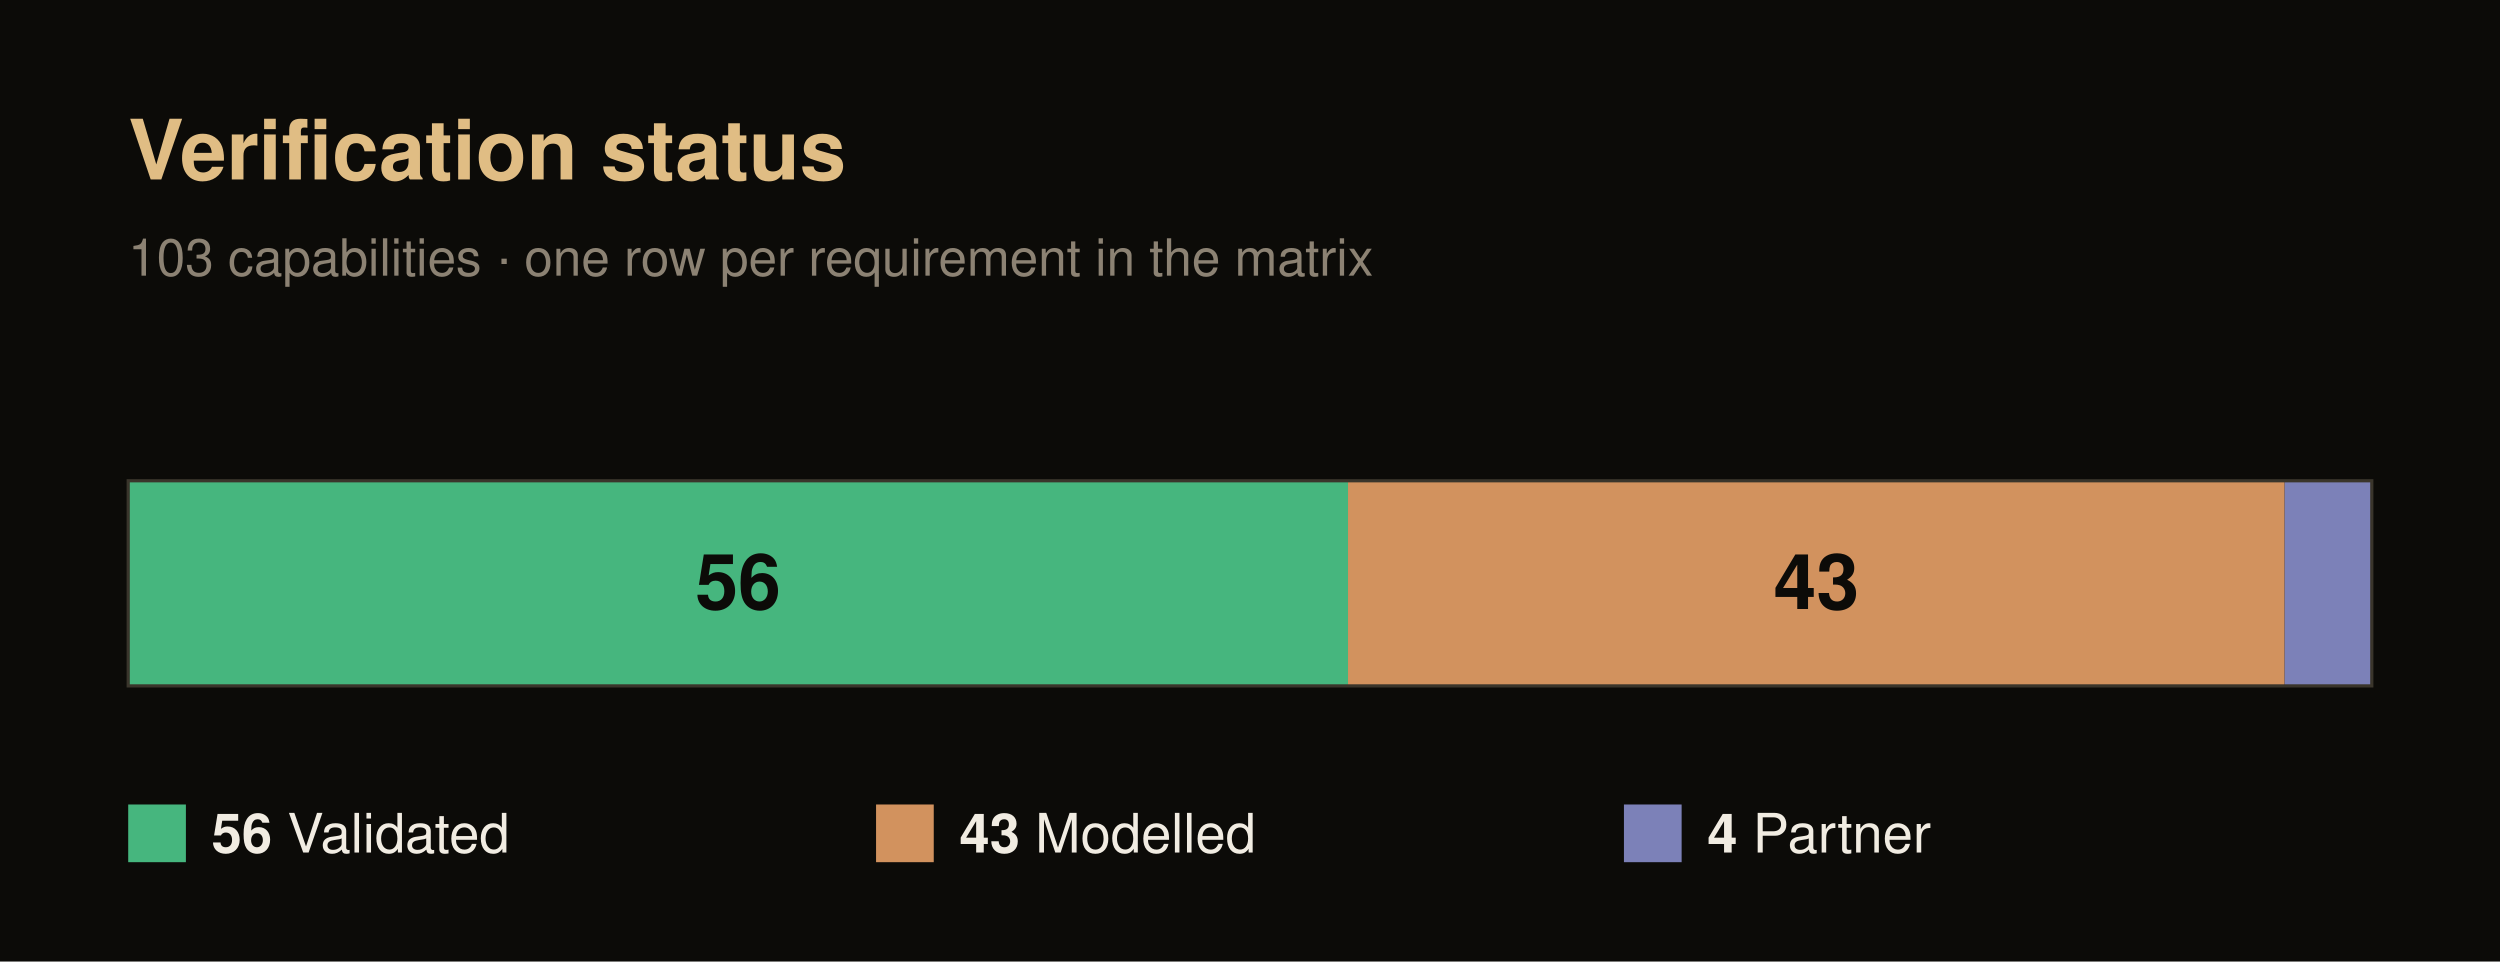
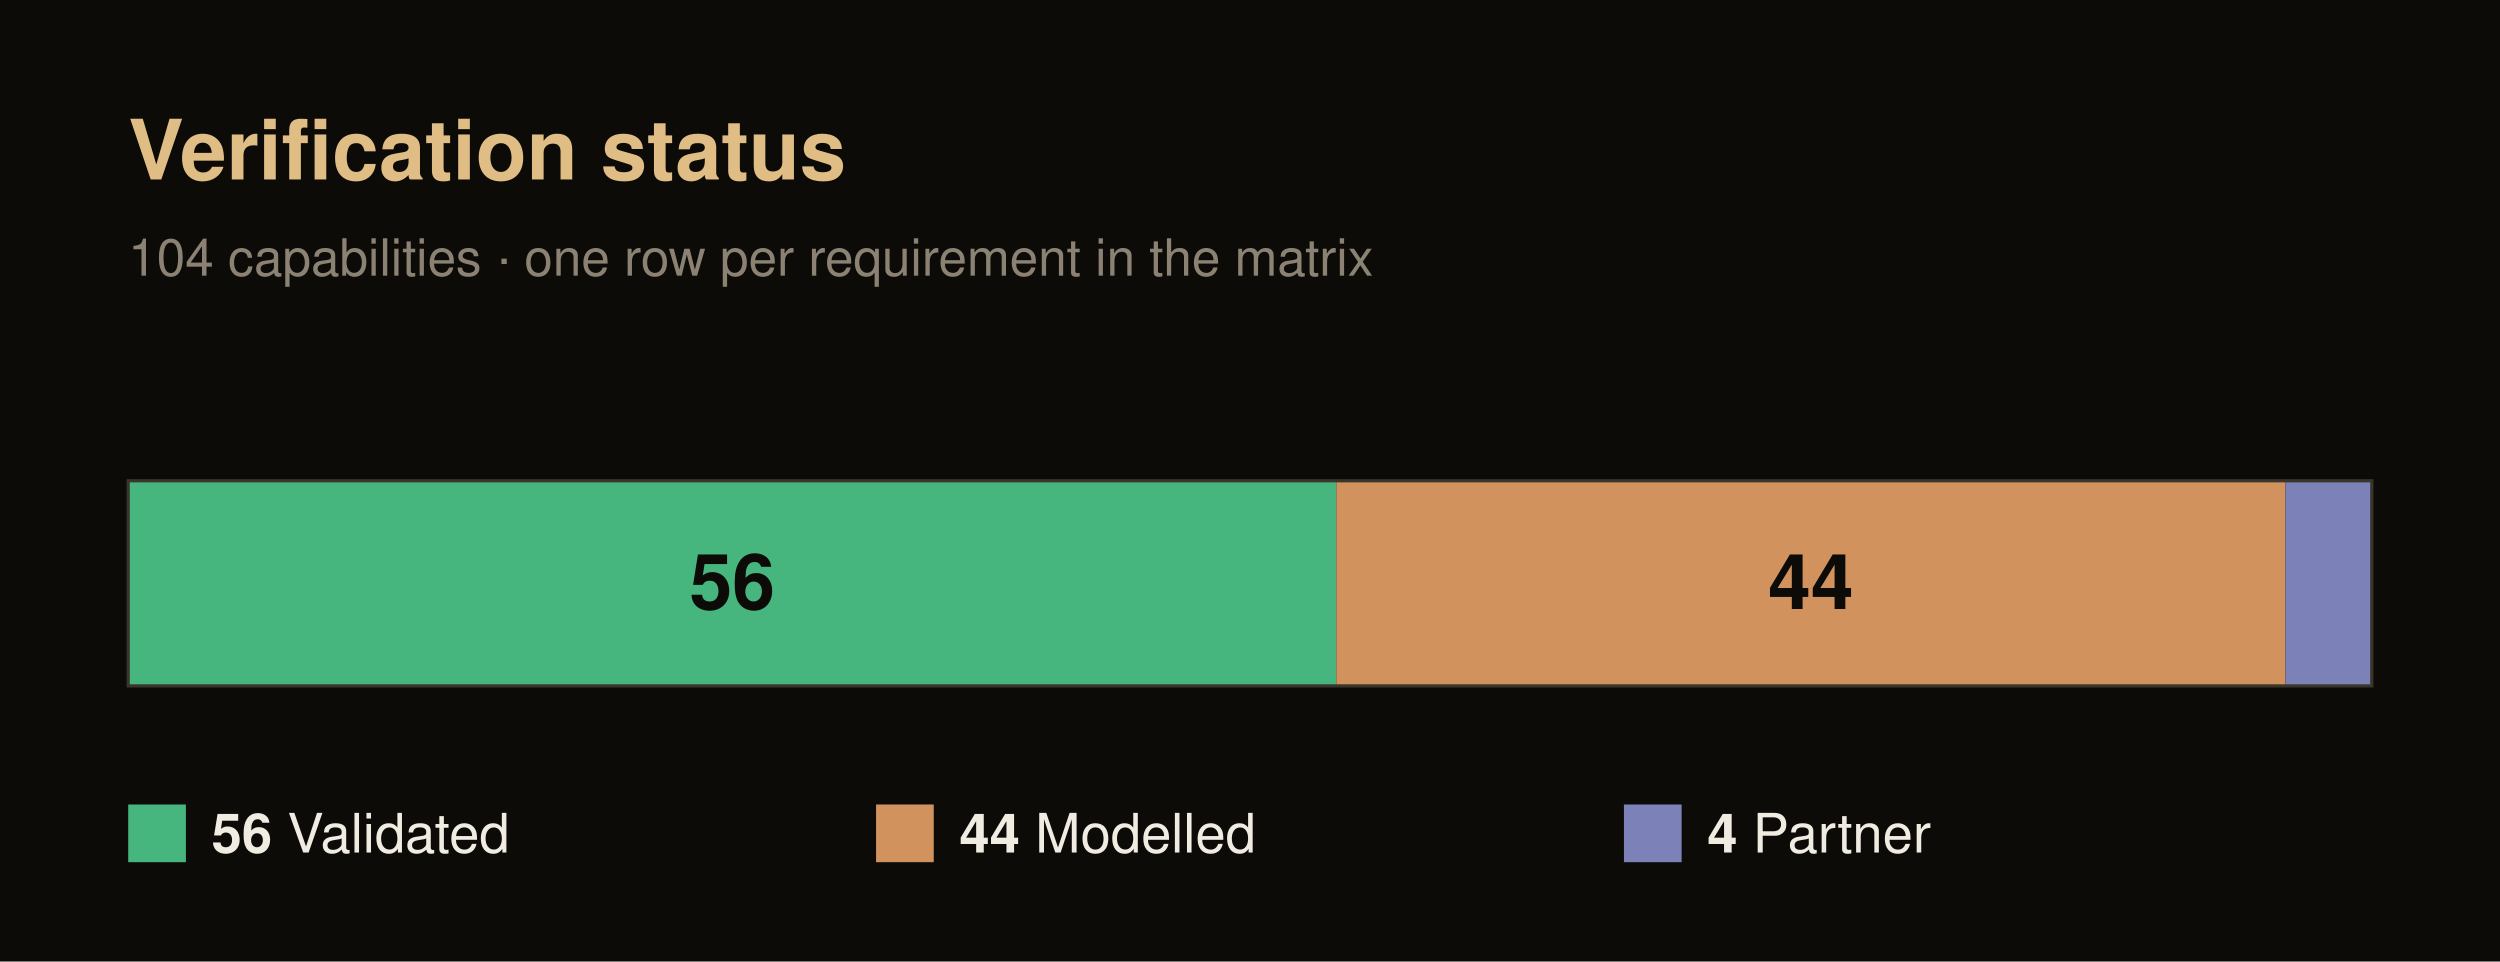
<svg xmlns="http://www.w3.org/2000/svg" width="780" height="300" viewBox="0 0 780 300" font-family="Helvetica, Arial, sans-serif">
  <rect x="0" y="0" width="780" height="300" fill="#0c0b08" />
  <text x="40" y="56" font-size="26" font-weight="700" fill="#e0bd84">Verification status</text>
-   <text x="40" y="86" font-size="16" fill="#8c8273">103 capabilities · one row per requirement in the matrix</text>
-   <rect x="40" y="150" width="380.58" height="64" fill="#46b67e" />
-   <text x="230.29" y="190" font-size="24" font-weight="700" fill="#0c0b08" text-anchor="middle">56</text>
-   <rect x="420.58" y="150" width="292.23" height="64" fill="#d2925e" />
-   <text x="566.7" y="190" font-size="24" font-weight="700" fill="#0c0b08" text-anchor="middle">43</text>
-   <rect x="712.82" y="150" width="27.18" height="64" fill="#7c81b8" />
+   <text x="40" y="86" font-size="16" fill="#8c8273">104 capabilities · one row per requirement in the matrix</text>
+   <rect x="40" y="150" width="376.92" height="64" fill="#46b67e" />
+   <text x="228.46" y="190" font-size="24" font-weight="700" fill="#0c0b08" text-anchor="middle">56</text>
+   <rect x="416.92" y="150" width="296.15" height="64" fill="#d2925e" />
+   <text x="565" y="190" font-size="24" font-weight="700" fill="#0c0b08" text-anchor="middle">44</text>
+   <rect x="713.08" y="150" width="26.92" height="64" fill="#7c81b8" />
  <rect x="40" y="150" width="700" height="64" fill="none" stroke="#3a352b" stroke-width="1" />
  <rect x="40" y="251" width="18" height="18" fill="#46b67e" />
  <text x="66" y="266" font-size="17" fill="#f1ece2">
    <tspan font-weight="700">56</tspan> Validated</text>
  <rect x="273.33" y="251" width="18" height="18" fill="#d2925e" />
  <text x="299.33" y="266" font-size="17" fill="#f1ece2">
-     <tspan font-weight="700">43</tspan> Modelled</text>
+     <tspan font-weight="700">44</tspan> Modelled</text>
  <rect x="506.67" y="251" width="18" height="18" fill="#7c81b8" />
  <text x="532.67" y="266" font-size="17" fill="#f1ece2">
    <tspan font-weight="700">4</tspan> Partner</text>
</svg>
